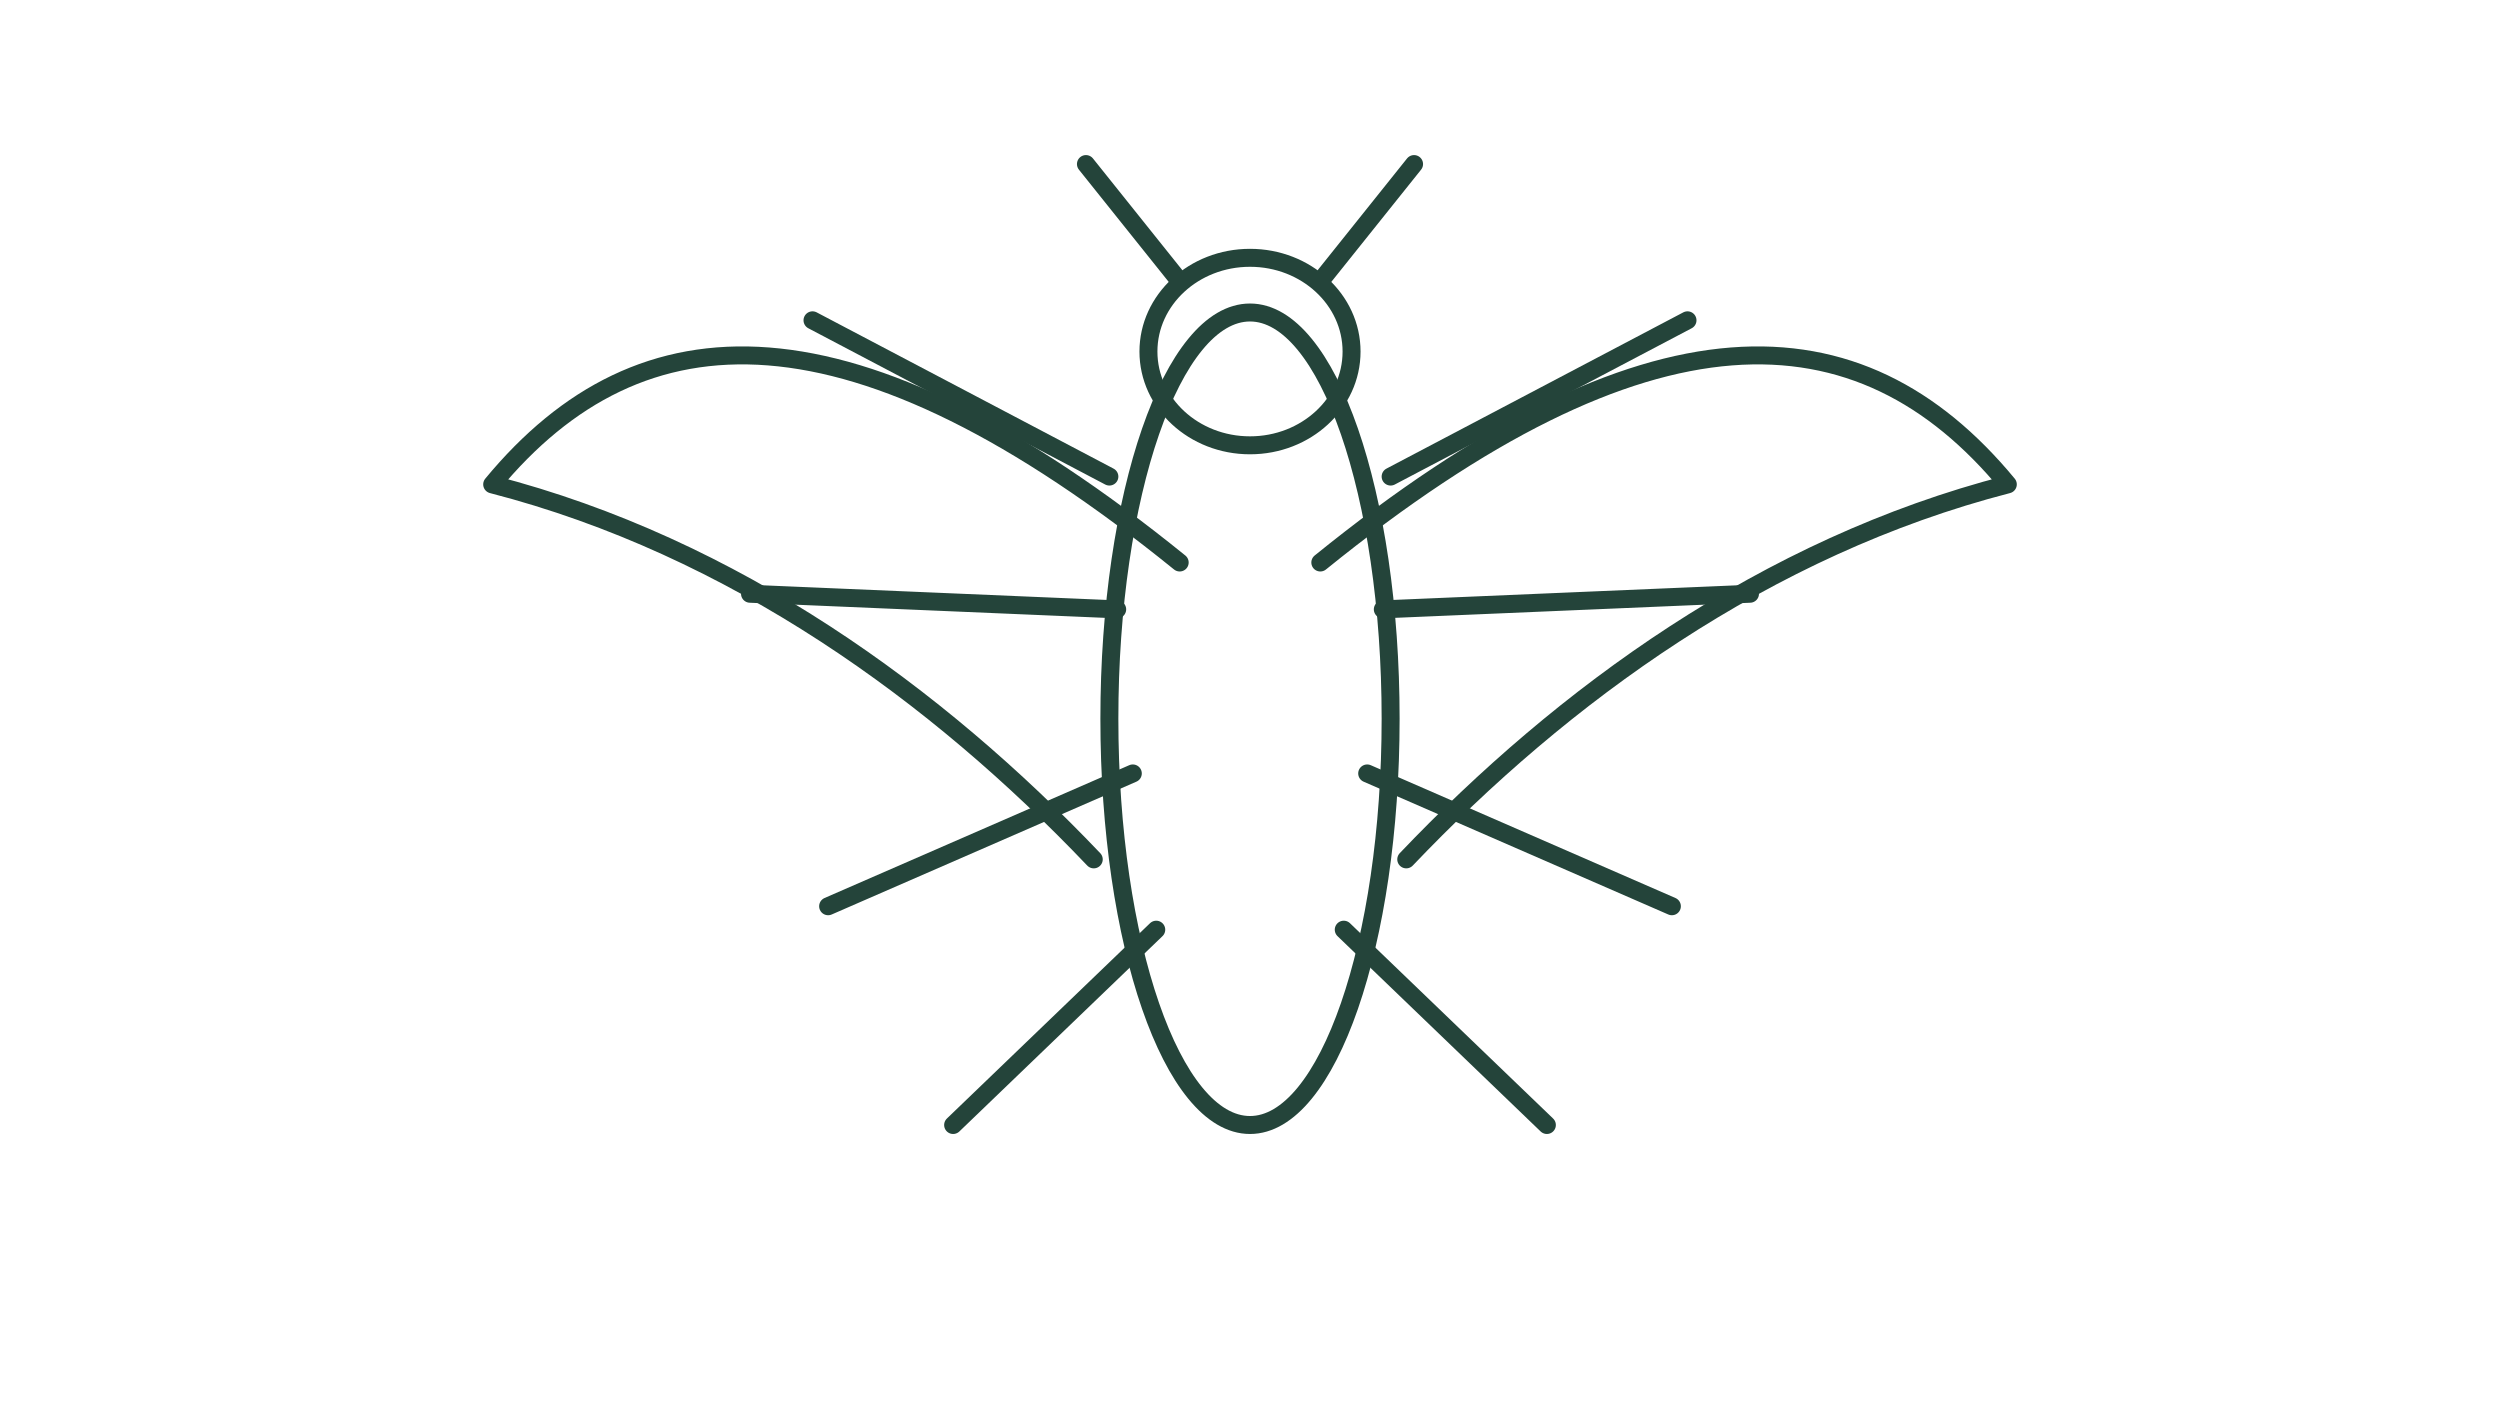
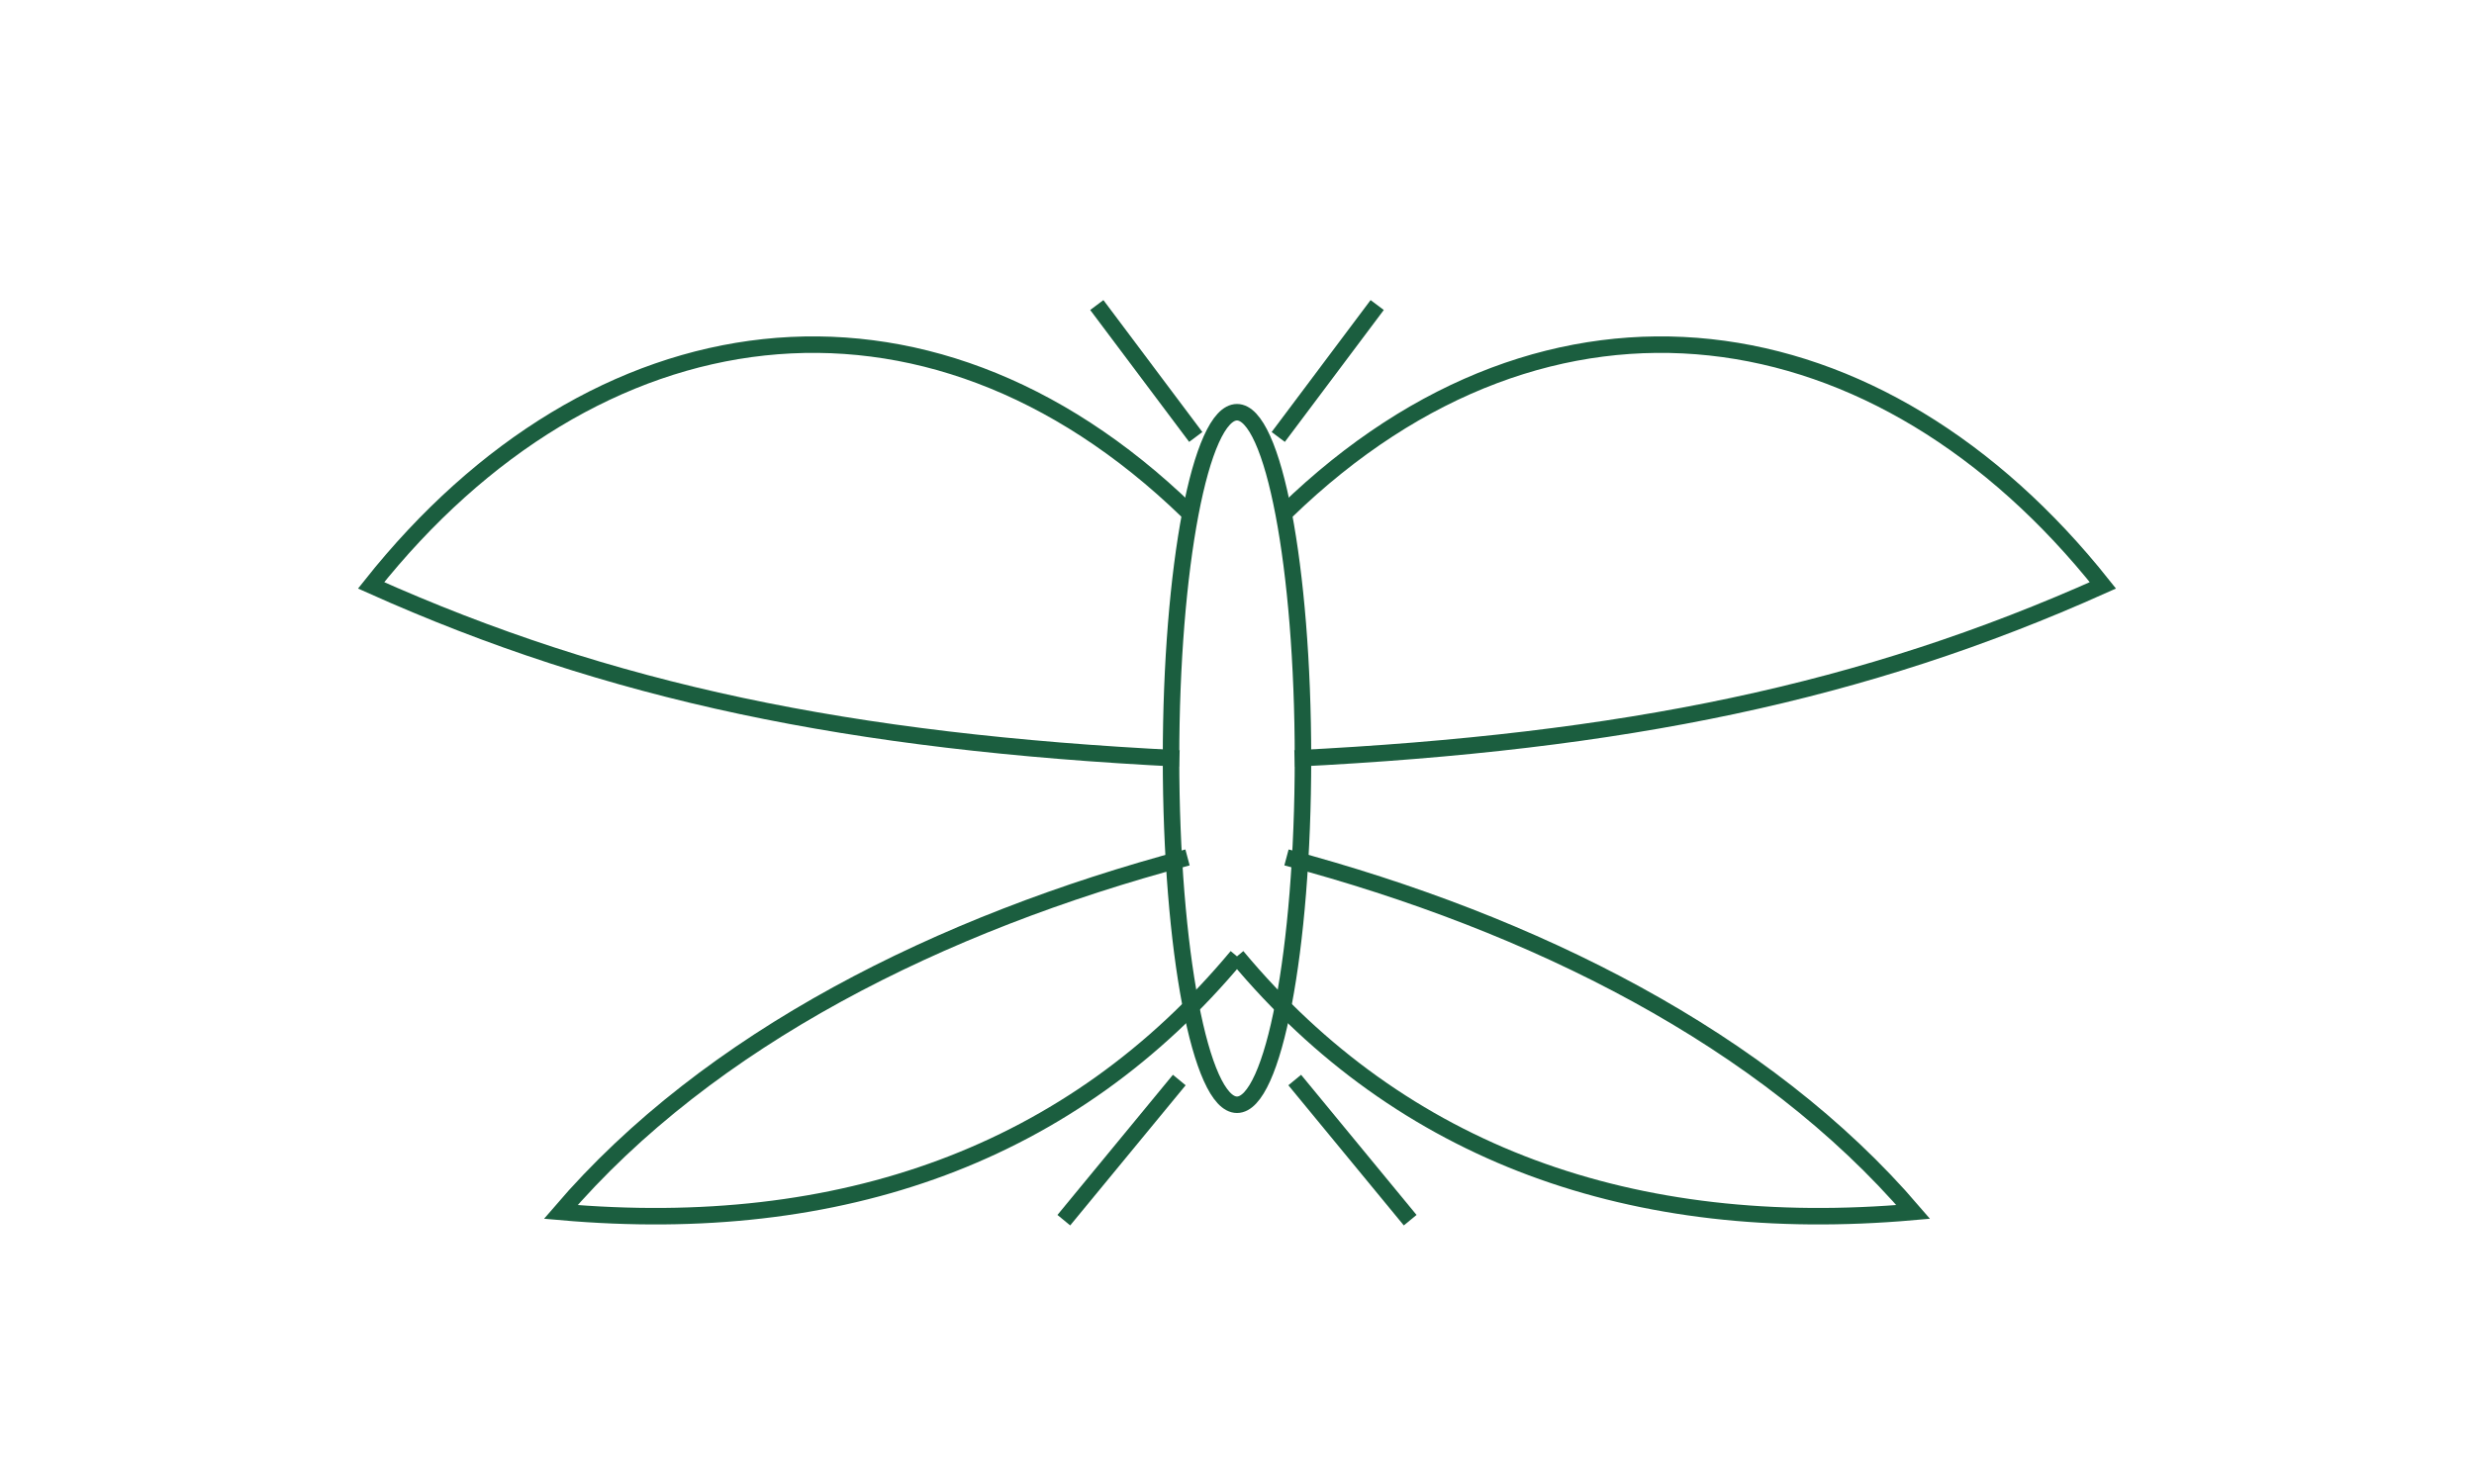
- <svg xmlns="http://www.w3.org/2000/svg" viewBox="0 0 320 180">
-   <g fill="none" stroke="#24443a" stroke-width="2.3" stroke-linecap="round" stroke-linejoin="round">
-     <ellipse cx="160" cy="92" rx="18" ry="52" />
-     <ellipse cx="160" cy="45" rx="13" ry="12" />
-     <path d="M151 36 139 21M169 36l12-15M142 61l-38-20M178 61l38-20M143 78l-47-2M177 78l47-2M145 99l-39 17M175 99l39 17M148 119l-26 25M172 119l26 25" />
-     <path d="M151 72c-42-34-69-33-88-10 31 8 57 27 77 48M169 72c42-34 69-33 88-10-31 8-57 27-77 48" />
+ <svg xmlns="http://www.w3.org/2000/svg" viewBox="0 0 300 180">
+   <g fill="none" stroke="#1b5e3f" stroke-width="2">
+     <ellipse cx="150" cy="92" rx="8" ry="42" />
+     <path d="M144 62C112 31 72 37 45 71c29 13 58 19 98 21M156 62c32-31 72-25 99 9-29 13-58 19-98 21M144 104c-30 8-58 22-76 43 34 3 62-7 82-31M156 104c30 8 58 22 76 43-34 3-62-7-82-31" />
+     <path d="M145 53l-12-16M155 53l12-16M143 131l-14 17M157 131l14 17" />
  </g>
</svg>
